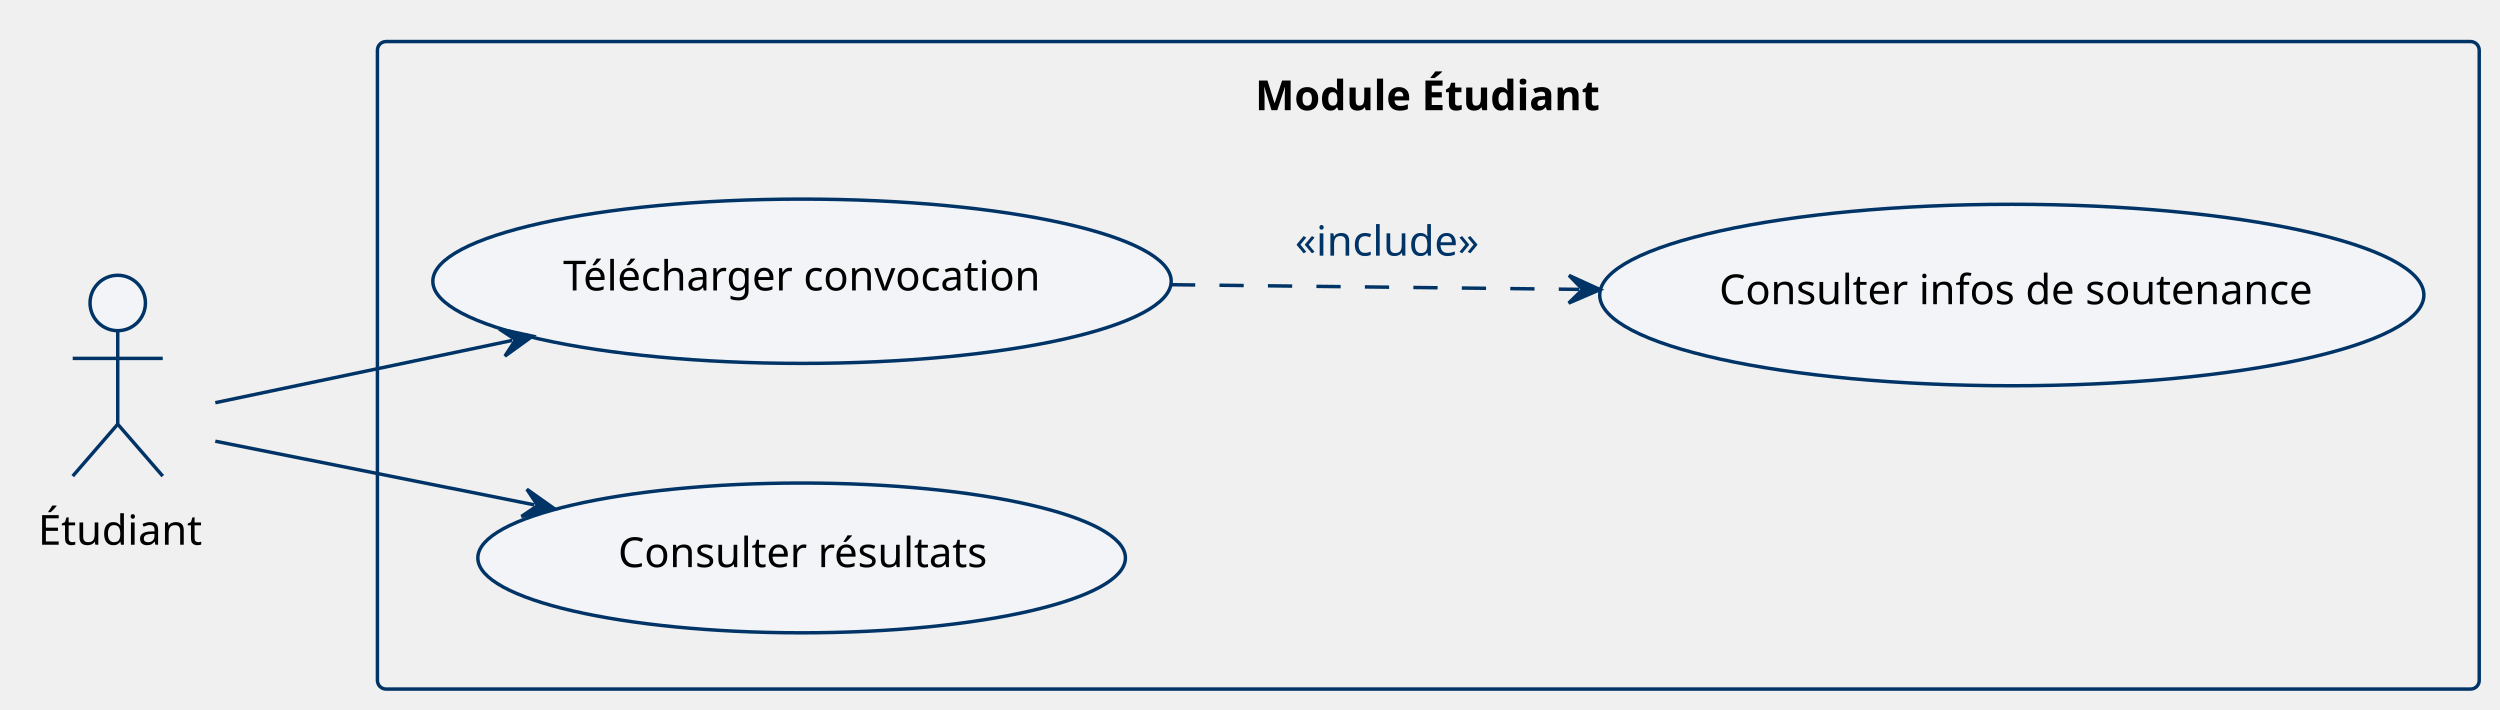
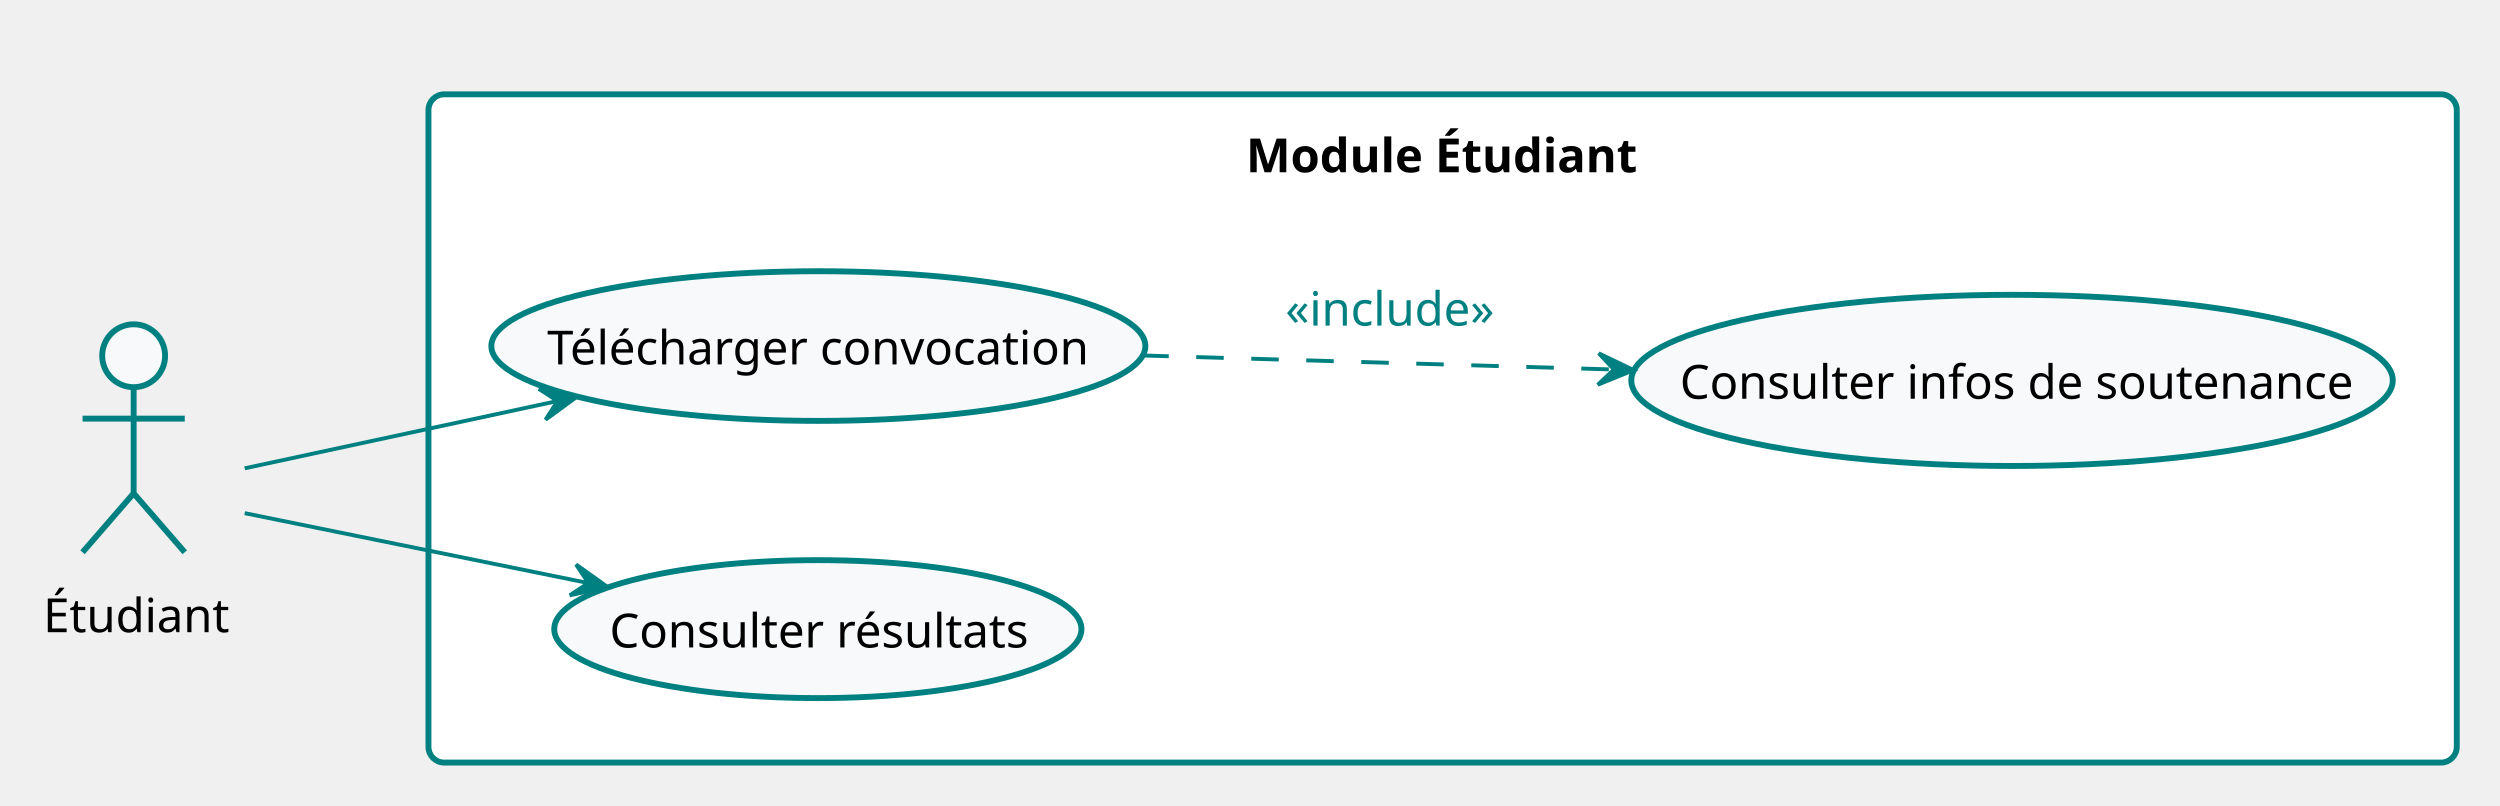
- <svg xmlns="http://www.w3.org/2000/svg" contentStyleType="text/css" height="205px" preserveAspectRatio="none" style="width:722px;height:205px;background:#FFFFFF;" version="1.1" viewBox="0 0 722 205" width="722px" zoomAndPan="magnify">
+ <svg xmlns="http://www.w3.org/2000/svg" contentScriptType="application/ecmascript" contentStyleType="text/css" height="205px" preserveAspectRatio="none" style="width:636px;height:205px;" version="1.1" viewBox="0 0 636 205" width="636px" zoomAndPan="magnify">
  <defs />
  <g>
-     <g id="cluster_Module Étudiant">
-       <rect fill="none" height="187" rx="2.5" ry="2.5" style="stroke:#003366;stroke-width:1.0;" width="607" x="109" y="12" />
-       <text fill="#000000" font-family="sans-serif" font-size="12" font-weight="bold" lengthAdjust="spacing" textLength="100" x="362.5" y="31.828">Module Étudiant</text>
-     </g>
-     <g id="elem_UC1">
-       <ellipse cx="231.622" cy="81.225" fill="#F2F4F7" rx="106.622" ry="23.724" style="stroke:#003366;stroke-width:1.0;" />
-       <text fill="#000000" font-family="sans-serif" font-size="12" lengthAdjust="spacing" textLength="138" x="162.622" y="83.88">Télécharger convocation</text>
-     </g>
-     <g id="elem_UC2">
-       <ellipse cx="581.008" cy="85.202" fill="#F2F4F7" rx="119.008" ry="26.202" style="stroke:#003366;stroke-width:1.0;" />
-       <text fill="#000000" font-family="sans-serif" font-size="12" lengthAdjust="spacing" textLength="169" x="496.508" y="87.858">Consulter infos de soutenance</text>
-     </g>
-     <g id="elem_UC3">
-       <ellipse cx="231.51" cy="161.128" fill="#F2F4F7" rx="93.51" ry="21.628" style="stroke:#003366;stroke-width:1.0;" />
-       <text fill="#000000" font-family="sans-serif" font-size="12" lengthAdjust="spacing" textLength="106" x="178.51" y="163.784">Consulter résultats</text>
-     </g>
-     <g id="elem_Student">
-       <ellipse cx="34" cy="87.5" fill="#F2F4F7" rx="8" ry="8" style="stroke:#003366;stroke-width:1.0;" />
-       <path d="M34,95.5 L34,122.5 M21,103.5 L47,103.5 M34,122.5 L21,137.5 M34,122.5 L47,137.5 " fill="none" style="stroke:#003366;stroke-width:1.0;" />
-       <text fill="#000000" font-family="sans-serif" font-size="12" lengthAdjust="spacing" textLength="46" x="11" y="157.328">Étudiant</text>
-     </g>
-     <g id="link_Student_UC1">
-       <path d="M62.18,116.3 C85.89,111.33 115.598,105.103 147.938,98.313 " fill="none" id="Student-to-UC1" style="stroke:#003366;stroke-width:1.0;" />
-       <polygon fill="#003366" points="153.81,97.08,144.18,95.015,148.917,98.107,145.824,102.844,153.81,97.08" style="stroke:#003366;stroke-width:1.0;" />
-     </g>
-     <g id="link_Student_UC3">
-       <path d="M62.18,127.42 C87.47,132.47 120.356,139.025 154.316,145.805 " fill="none" id="Student-to-UC3" style="stroke:#003366;stroke-width:1.0;" />
-       <polygon fill="#003366" points="160.2,146.98,152.157,141.295,155.297,146.001,150.591,149.141,160.2,146.98" style="stroke:#003366;stroke-width:1.0;" />
-     </g>
-     <g id="link_UC1_UC2">
-       <path d="M338.18,82.22 C377.31,82.67 415.93,83.111 456.08,83.571 " fill="none" id="UC1-to-UC2" style="stroke:#003366;stroke-width:1.0;stroke-dasharray:7.0,7.0;" />
-       <polygon fill="#003366" points="462.08,83.64,453.126,79.537,457.08,83.583,453.035,87.537,462.08,83.64" style="stroke:#003366;stroke-width:1.0;" />
-       <text fill="#003366" font-family="sans-serif" font-size="12" lengthAdjust="spacing" textLength="52" x="374" y="73.828">«include»</text>
-     </g>
+     <rect fill="#FFFFFF" height="170" rx="4" ry="4" style="stroke: #008080; stroke-width: 1.5;" width="516" x="109" y="24" />
+     <text fill="#000000" font-family="sans-serif" font-size="12" font-weight="bold" lengthAdjust="spacingAndGlyphs" textLength="100" x="317" y="43.828">Module Étudiant</text>
+     <ellipse cx="208.191" cy="88.038" fill="#F8F9FA" rx="83.191" ry="19.038" style="stroke: #008080; stroke-width: 1.5;" />
+     <text fill="#000000" font-family="sans-serif" font-size="12" lengthAdjust="spacingAndGlyphs" textLength="138" x="139.191" y="92.71">Télécharger convocation</text>
+     <ellipse cx="511.861" cy="96.772" fill="#F8F9FA" rx="96.861" ry="21.772" style="stroke: #008080; stroke-width: 1.5;" />
+     <text fill="#000000" font-family="sans-serif" font-size="12" lengthAdjust="spacingAndGlyphs" textLength="169" x="427.361" y="101.444">Consulter infos de soutenance</text>
+     <ellipse cx="208.061" cy="160.049" fill="#F8F9FA" rx="67.061" ry="17.549" style="stroke: #008080; stroke-width: 1.5;" />
+     <text fill="#000000" font-family="sans-serif" font-size="12" lengthAdjust="spacingAndGlyphs" textLength="106" x="155.061" y="164.721">Consulter résultats</text>
+     <ellipse cx="34" cy="90.5" fill="#F8F9FA" rx="8" ry="8" style="stroke: #008080; stroke-width: 1.5;" />
+     <path d="M34,98.5 L34,125.5 M21,106.5 L47,106.5 M34,125.5 L21,140.5 M34,125.5 L47,140.5 " fill="none" style="stroke: #008080; stroke-width: 1.5;" />
+     <text fill="#000000" font-family="sans-serif" font-size="12" lengthAdjust="spacingAndGlyphs" textLength="46" x="11" y="160.828">Étudiant</text>
+     <path d="M62.25,119.14 C83.57,114.55 114.1,107.98 141.63,102.06 " fill="none" id="Student-&gt;UC1" style="stroke: #008080; stroke-width: 1.0;" />
+     <polygon fill="#008080" points="146.74,100.96,137.099,98.948,141.852,102.014,138.786,106.768,146.74,100.96" style="stroke: #008080; stroke-width: 1.0;" />
+     <path d="M62.25,130.55 C85.63,135.3 120.08,142.31 149.52,148.3 " fill="none" id="Student-&gt;UC3" style="stroke: #008080; stroke-width: 1.0;" />
+     <polygon fill="#008080" points="154.57,149.33,146.552,143.611,149.671,148.33,144.952,151.45,154.57,149.33" style="stroke: #008080; stroke-width: 1.0;" />
+     <path d="M290.33,90.42 C327.28,91.52 371.36,92.84 410.37,94 " fill="none" id="UC1-&gt;UC2" style="stroke: #008080; stroke-width: 1.0; stroke-dasharray: 7.0,7.0;" />
+     <polygon fill="#008080" points="415.59,94.16,406.72,89.879,410.592,94.003,406.469,97.875,415.59,94.16" style="stroke: #008080; stroke-width: 1.0;" />
+     <text fill="#008080" font-family="sans-serif" font-size="12" lengthAdjust="spacingAndGlyphs" textLength="52" x="327" y="82.828">«include»</text>
  </g>
</svg>
